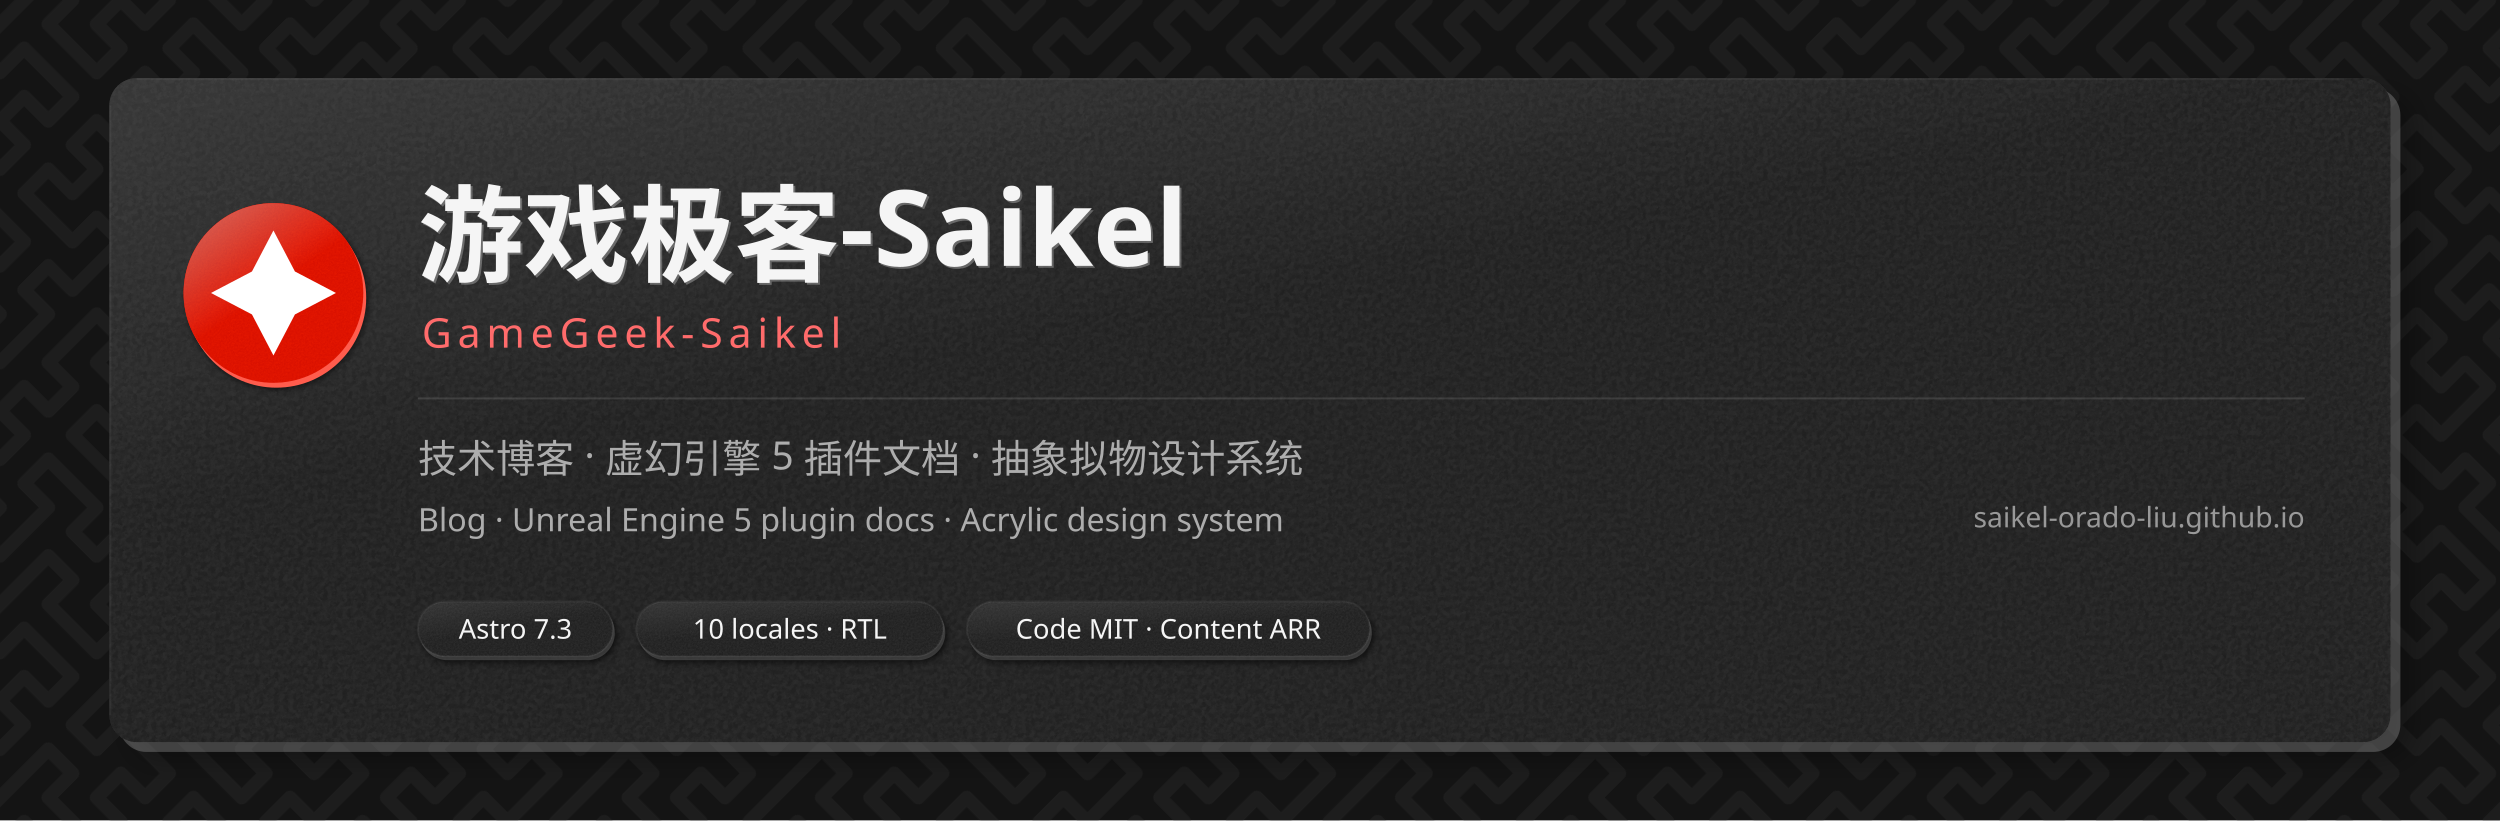
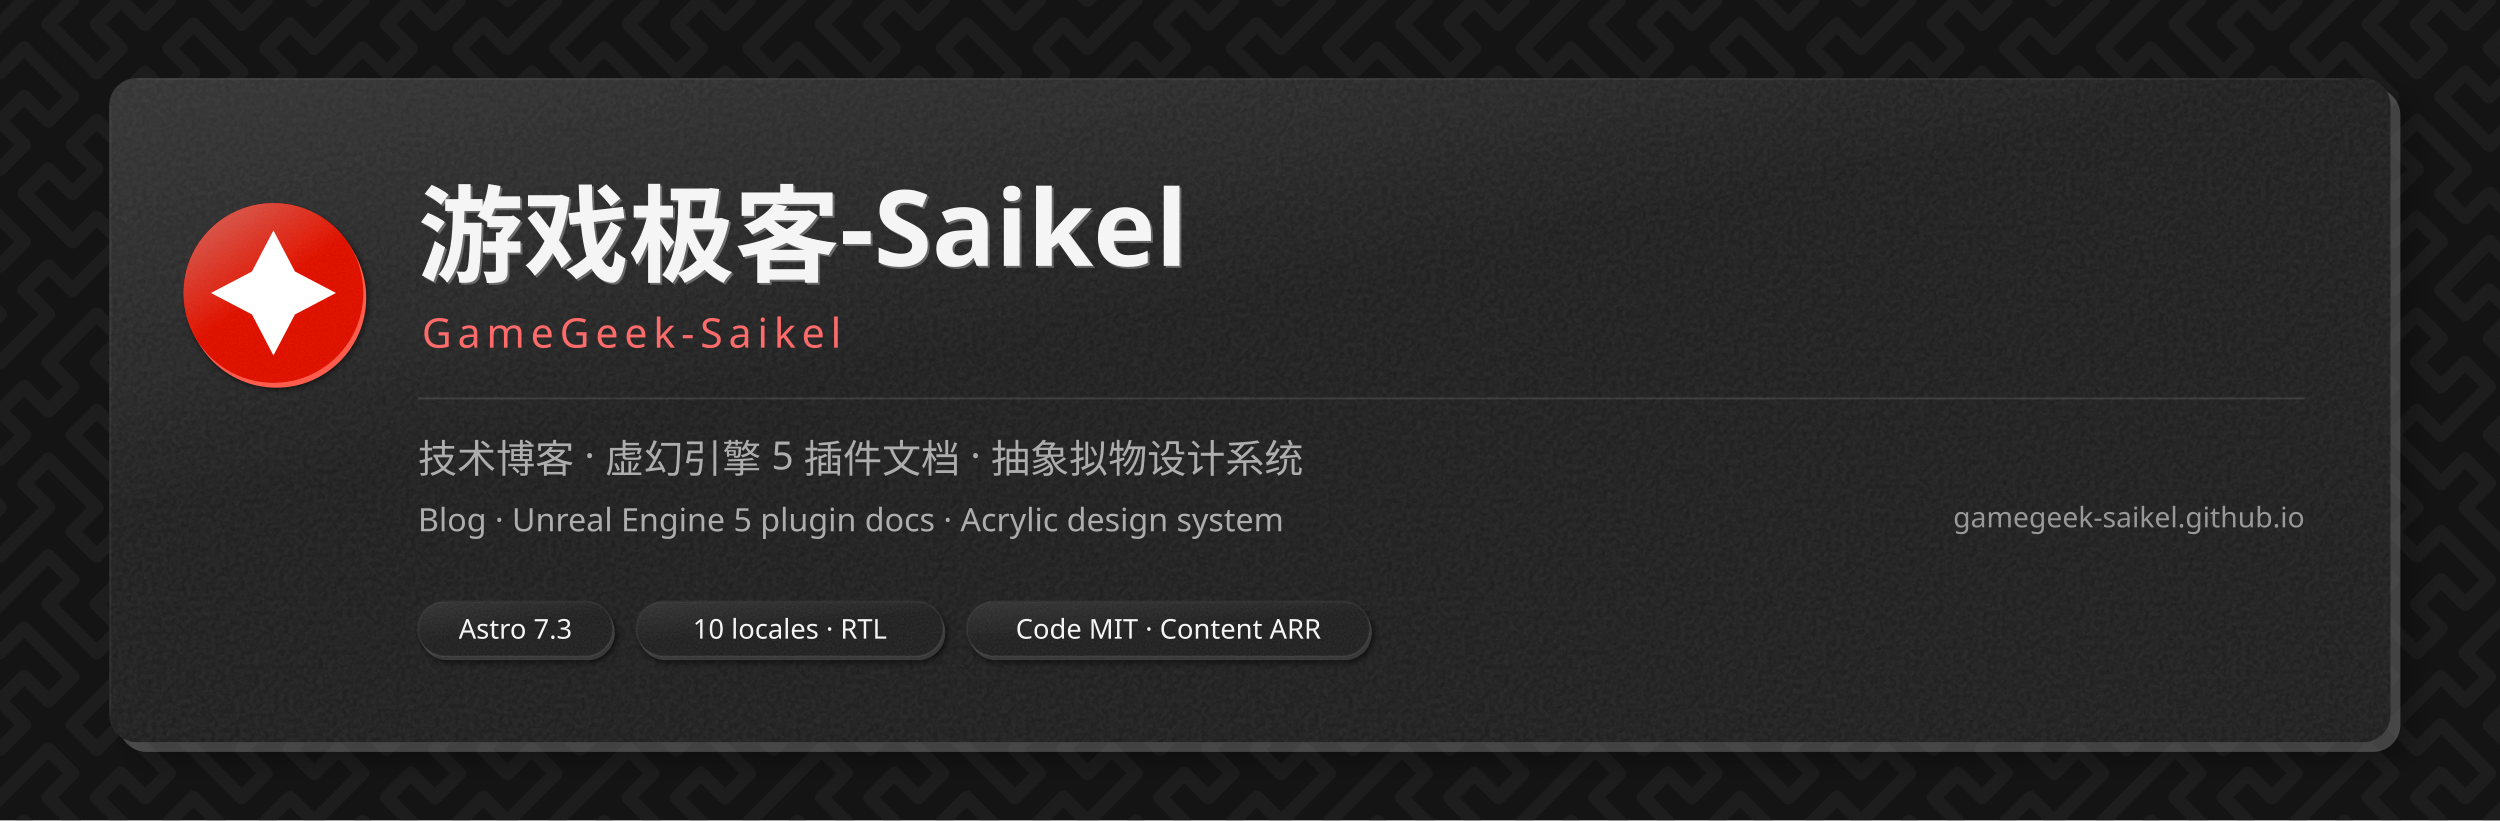
<svg xmlns="http://www.w3.org/2000/svg" width="1280" height="420" viewBox="0 0 1280 420" role="img" aria-label="GameGeek-Saikel — personal website, blog, UE5 plugin documentation and an acrylic design system">
  <defs>
    <pattern id="lattice" width="280" height="280" patternUnits="userSpaceOnUse" patternTransform="rotate(45)">
      <path d="M8.75,-12.25L8.75,8.75L8.75,26.25L26.25,26.25L26.25,8.75L43.75,8.75L61.25,8.75L61.25,26.25L43.75,26.25L43.75,43.75L61.25,43.75L61.25,61.25L43.75,61.25L26.25,61.25L26.25,43.75L8.75,43.75L8.75,61.25L8.75,78.75L26.25,78.75L26.25,96.25L8.75,96.25L8.75,113.75L8.75,131.25L26.25,131.25L26.25,113.75L43.75,113.75L43.75,131.25L61.25,131.25L61.25,113.75L61.25,96.25L43.75,96.25L43.75,78.75L61.25,78.75L78.75,78.75L96.25,78.75L96.25,96.25L78.75,96.25L78.75,113.75L78.75,131.25L96.25,131.25L96.25,113.75L113.75,113.75L113.75,131.25L131.25,131.25L131.25,113.75L131.25,96.25L113.75,96.25L113.75,78.75L131.25,78.75L131.25,61.25L131.25,43.75L113.75,43.75L113.75,61.25L96.25,61.25L78.75,61.25L78.75,43.75L96.25,43.75L96.25,26.25L78.75,26.25L78.75,8.75L96.25,8.75L113.75,8.75L113.75,26.25L131.25,26.25L131.25,8.75L148.75,8.75L166.25,8.75L166.25,26.25L148.75,26.25L148.75,43.75L148.75,61.25L166.25,61.25L166.25,43.75L183.75,43.75L183.75,61.25L201.25,61.25L201.25,43.75L201.25,26.25L183.75,26.25L183.75,8.75L201.25,8.75L218.75,8.75L218.75,26.25L236.25,26.25L236.25,8.75L253.75,8.75L271.25,8.75L271.25,26.25L253.75,26.25L253.75,43.75L271.25,43.75L271.25,61.25L253.75,61.25L236.25,61.25L236.25,43.75L218.75,43.75L218.75,61.25L218.75,78.75L218.75,96.25L236.25,96.25L236.25,78.75L253.75,78.75L271.25,78.75L271.25,96.25L253.75,96.25L253.75,113.75L271.25,113.75L271.25,131.25L253.75,131.25L236.25,131.25L236.25,113.75L218.75,113.75L218.75,131.25L201.25,131.25L183.75,131.25L183.75,113.75L201.25,113.75L201.25,96.25L201.25,78.75L183.75,78.75L183.75,96.25L166.25,96.25L166.25,78.75L148.75,78.75L148.75,96.25L148.75,113.75L166.25,113.75L166.25,131.25L148.75,131.25L148.75,148.75L166.25,148.75L166.25,166.25L148.75,166.25L148.75,183.75L148.75,201.25L166.25,201.25L166.25,183.75L183.75,183.75L183.75,201.25L201.25,201.25L201.25,183.75L201.25,166.25L183.75,166.25L183.75,148.75L201.25,148.75L218.75,148.75L218.75,166.25L236.25,166.25L236.25,148.75L253.75,148.75L271.25,148.75L271.25,166.25L253.75,166.25L253.75,183.75L271.25,183.75L271.25,201.25L253.75,201.25L236.25,201.25L236.25,183.75L218.75,183.75L218.75,201.25L218.75,218.75L218.75,236.25L236.25,236.25L236.25,218.75L253.75,218.75L271.25,218.75L271.25,236.25L253.75,236.25L253.75,253.75L271.25,253.75L271.25,271.25L253.75,271.25L236.25,271.25L236.25,253.75L218.75,253.75L218.75,271.25L201.25,271.25L183.75,271.25L183.75,253.75L201.25,253.75L201.25,236.25L201.25,218.75L183.75,218.75L183.75,236.25L166.25,236.25L166.25,218.75L148.75,218.75L148.75,236.25L148.75,253.75L166.25,253.75L166.25,271.25L148.75,271.25L131.25,271.25L131.25,253.75L113.75,253.75L113.75,271.25L96.25,271.25L78.75,271.25L78.75,253.75L96.25,253.75L96.25,236.25L78.75,236.25L78.75,218.75L96.25,218.75L113.75,218.75L113.75,236.25L131.25,236.25L131.25,218.75L131.25,201.25L113.75,201.25L113.75,183.75L131.25,183.75L131.25,166.25L131.25,148.75L113.75,148.75L113.75,166.25L96.25,166.25L96.25,148.75L78.75,148.75L78.75,166.25L78.75,183.75L96.25,183.75L96.25,201.25L78.75,201.25L61.25,201.25L43.75,201.25L43.75,183.75L61.25,183.75L61.25,166.25L61.25,148.75L43.75,148.75L43.75,166.25L26.25,166.25L26.25,148.75L8.75,148.75L8.75,166.25L8.75,183.75L26.25,183.75L26.25,201.25L8.75,201.25L8.75,218.75L8.75,236.25L26.25,236.25L26.25,218.75L43.75,218.75L61.25,218.75L61.25,236.25L43.75,236.25L43.75,253.75L61.25,253.75L61.25,271.25L43.75,271.25L26.25,271.25L26.25,253.75L8.75,253.75L8.75,271.25L8.75,292.25" fill="none" stroke="#242424" stroke-width="7" stroke-linecap="round" stroke-linejoin="round" opacity="0.55" />
    </pattern>
    <filter id="plateSoft" x="-15%" y="-30%" width="130%" height="180%">
      <feDropShadow dx="11" dy="9" stdDeviation="7" flood-color="#000000" flood-opacity="0.30" />
    </filter>
    <filter id="tagSoft" x="-30%" y="-40%" width="170%" height="200%">
      <feDropShadow dx="2" dy="3" stdDeviation="2" flood-color="#000000" flood-opacity="0.67" />
    </filter>
    <filter id="grainPlate" x="0" y="0" width="100%" height="100%" color-interpolation-filters="sRGB">
      <feTurbulence type="fractalNoise" baseFrequency="0.40" numOctaves="3" stitchTiles="stitch" />
      <feColorMatrix type="matrix" values="0.333 0.333 0.333 0 0  0.333 0.333 0.333 0 0  0.333 0.333 0.333 0 0  0 0 0 1 0" />
      <feComponentTransfer>
        <feFuncR type="linear" slope="6" intercept="-2.5" />
        <feFuncG type="linear" slope="6" intercept="-2.5" />
        <feFuncB type="linear" slope="6" intercept="-2.5" />
      </feComponentTransfer>
    </filter>
    <filter id="grainFine" x="0" y="0" width="100%" height="100%" color-interpolation-filters="sRGB">
      <feTurbulence type="fractalNoise" baseFrequency="1.0" numOctaves="3" stitchTiles="stitch" />
      <feColorMatrix type="matrix" values="0.333 0.333 0.333 0 0  0.333 0.333 0.333 0 0  0.333 0.333 0.333 0 0  0 0 0 1 0" />
      <feComponentTransfer>
        <feFuncR type="linear" slope="5" intercept="-2" />
        <feFuncG type="linear" slope="5" intercept="-2" />
        <feFuncB type="linear" slope="5" intercept="-2" />
      </feComponentTransfer>
    </filter>
    <linearGradient id="sheen" x1="0" y1="0" x2="0.68" y2="1">
      <stop offset="0" stop-color="#F5F5F5" stop-opacity="0.12" />
      <stop offset="0.45" stop-color="#F5F5F5" stop-opacity="0" />
    </linearGradient>
    <linearGradient id="tagSheen" x1="0" y1="0" x2="0.6" y2="1">
      <stop offset="0" stop-color="#FFFFFF" stop-opacity="0.40" />
      <stop offset="0.55" stop-color="#FFFFFF" stop-opacity="0" />
    </linearGradient>
    <linearGradient id="insetPlate" x1="0" y1="0" x2="0.55" y2="0.75">
      <stop offset="0" stop-color="#000000" stop-opacity="0.14" />
      <stop offset="0.4" stop-color="#000000" stop-opacity="0" />
    </linearGradient>
    <linearGradient id="tagInset" x1="0" y1="0" x2="0.7" y2="0.9">
      <stop offset="0" stop-color="#000000" stop-opacity="0.15" />
      <stop offset="0.5" stop-color="#000000" stop-opacity="0" />
    </linearGradient>
    <linearGradient id="accentSheen" x1="0" y1="0" x2="0.7" y2="1">
      <stop offset="0" stop-color="#FFFFFF" stop-opacity="0.40" />
      <stop offset="0.55" stop-color="#FFFFFF" stop-opacity="0" />
    </linearGradient>
    <clipPath id="clipPlate">
      <rect x="56" y="40" width="1168" height="340" rx="14" />
    </clipPath>
    <clipPath id="clipMark">
      <circle cx="140" cy="150" r="46" />
    </clipPath>
  </defs>
  <rect width="1280" height="420" fill="#141414" />
  <rect width="1280" height="420" fill="url(#lattice)" />
  <rect x="56" y="40" width="1168" height="340" rx="14" fill="#262626" filter="url(#plateSoft)" />
  <rect x="61" y="45" width="1168" height="340" rx="14" fill="rgba(245,245,245,0.22)" />
  <rect x="56" y="40" width="1168" height="340" rx="14" fill="#262626" />
  <g clip-path="url(#clipPlate)">
    <rect x="56" y="40" width="1168" height="340" filter="url(#grainPlate)" opacity="0.20" style="mix-blend-mode:overlay" />
    <rect x="56" y="40" width="1168" height="340" fill="url(#insetPlate)" />
    <rect x="56" y="40" width="1168" height="340" fill="url(#sheen)" />
  </g>
  <path d="M70 40.5 H1200 M56.5 54 V366" stroke="rgba(245,245,245,0.05)" stroke-width="1" fill="none" />
  <circle cx="140" cy="150" r="46" fill="#DE1300" filter="url(#tagSoft)" />
  <circle cx="141.5" cy="152.5" r="46" fill="#FF5C4D" />
  <circle cx="140" cy="150" r="46" fill="#DE1300" />
  <g clip-path="url(#clipMark)">
    <circle cx="140" cy="150" r="46" filter="url(#grainFine)" opacity="0.22" style="mix-blend-mode:overlay" />
    <circle cx="140" cy="150" r="46" fill="url(#tagInset)" />
    <circle cx="140" cy="150" r="46" fill="url(#accentSheen)" />
  </g>
  <path d="M140 118 L151 139 L172 150 L151 161 L140 182 L129 161 L108 150 L129 139 Z" fill="#FFFFFF" />
  <text x="215" y="141" font-size="54" font-weight="700" fill="rgba(245,245,245,0.30)" font-family="'MiSans','PingFang SC','Microsoft YaHei',system-ui,sans-serif">游戏极客-Saikel</text>
  <text x="214" y="140" font-size="54" font-weight="700" fill="#F5F5F5" font-family="'MiSans','PingFang SC','Microsoft YaHei',system-ui,sans-serif">游戏极客-Saikel</text>
  <text x="216" y="178" font-size="21" fill="#FF6B6B" letter-spacing="3" font-family="'Segoe UI',system-ui,sans-serif">GameGeek-Saikel</text>
  <line x1="214" y1="204" x2="1180" y2="204" stroke="rgba(245,245,245,0.12)" stroke-width="1" />
  <text x="214" y="242" font-size="20" fill="#ADADAD" font-family="'MiSans','PingFang SC','Microsoft YaHei',system-ui,sans-serif">技术博客 · 虚幻引擎 5 插件文档 · 抽象拟物设计系统</text>
  <text x="214" y="272" font-size="16.5" fill="#ADADAD" font-family="'Segoe UI',system-ui,sans-serif">Blog · Unreal Engine 5 plugin docs · Acrylic design system</text>
-   <text x="1180" y="270" font-size="14.5" fill="rgba(173,173,173,0.85)" text-anchor="end" font-family="'Segoe UI',system-ui,sans-serif">saikel-orado-liu.github.io</text>
+   <text x="1180" y="270" font-size="14.5" fill="rgba(173,173,173,0.85)" text-anchor="end" font-family="'Segoe UI',system-ui,sans-serif">gamegeek-saikel.github.io</text>
  <g>
    <rect x="214.0" y="308" width="99.8" height="28" rx="14" fill="#262626" filter="url(#tagSoft)" />
    <rect x="215.0" y="310.0" width="99.8" height="28" rx="14" fill="rgba(245,245,245,0.18)" />
    <rect x="214.0" y="308" width="99.8" height="28" rx="14" fill="#262626" stroke="rgba(245,245,245,0.06)" stroke-width="1" />
    <g clip-path="url(#clipTag214308)">
      <rect x="214.0" y="308" width="99.8" height="28" filter="url(#grainFine)" opacity="0.20" style="mix-blend-mode:overlay" />
      <rect x="214.0" y="308" width="99.8" height="28" fill="url(#tagInset)" />
      <rect x="214.0" y="308" width="99.8" height="28" fill="url(#tagSheen)" opacity="0.28" />
    </g>
    <text x="263.9" y="327" font-size="14" font-weight="500" text-anchor="middle" fill="#F5F5F5" font-family="'MiSans','PingFang SC','Microsoft YaHei','Segoe UI',system-ui,sans-serif">Astro 7.3</text>
  </g>
  <clipPath id="clipTag214308">
    <rect x="214.0" y="308" width="99.8" height="28" rx="14" />
  </clipPath>
  <g>
    <rect x="325.8" y="308" width="157.2" height="28" rx="14" fill="#262626" filter="url(#tagSoft)" />
    <rect x="326.8" y="310.0" width="157.2" height="28" rx="14" fill="rgba(245,245,245,0.18)" />
    <rect x="325.8" y="308" width="157.2" height="28" rx="14" fill="#262626" stroke="rgba(245,245,245,0.06)" stroke-width="1" />
    <g clip-path="url(#clipTag325.8308)">
      <rect x="325.8" y="308" width="157.2" height="28" filter="url(#grainFine)" opacity="0.20" style="mix-blend-mode:overlay" />
      <rect x="325.8" y="308" width="157.2" height="28" fill="url(#tagInset)" />
      <rect x="325.8" y="308" width="157.2" height="28" fill="url(#tagSheen)" opacity="0.28" />
    </g>
    <text x="404.4" y="327" font-size="14" font-weight="500" text-anchor="middle" fill="#F5F5F5" font-family="'MiSans','PingFang SC','Microsoft YaHei','Segoe UI',system-ui,sans-serif">10 locales · RTL</text>
  </g>
  <clipPath id="clipTag325.8308">
    <rect x="325.8" y="308" width="157.2" height="28" rx="14" />
  </clipPath>
  <g>
    <rect x="495.0" y="308" width="206.4" height="28" rx="14" fill="#262626" filter="url(#tagSoft)" />
    <rect x="496.0" y="310.0" width="206.4" height="28" rx="14" fill="rgba(245,245,245,0.18)" />
    <rect x="495.0" y="308" width="206.4" height="28" rx="14" fill="#262626" stroke="rgba(245,245,245,0.06)" stroke-width="1" />
    <g clip-path="url(#clipTag495308)">
      <rect x="495.0" y="308" width="206.4" height="28" filter="url(#grainFine)" opacity="0.20" style="mix-blend-mode:overlay" />
      <rect x="495.0" y="308" width="206.4" height="28" fill="url(#tagInset)" />
      <rect x="495.0" y="308" width="206.4" height="28" fill="url(#tagSheen)" opacity="0.28" />
    </g>
    <text x="598.2" y="327" font-size="14" font-weight="500" text-anchor="middle" fill="#F5F5F5" font-family="'MiSans','PingFang SC','Microsoft YaHei','Segoe UI',system-ui,sans-serif">Code MIT · Content ARR</text>
  </g>
  <clipPath id="clipTag495308">
    <rect x="495.0" y="308" width="206.4" height="28" rx="14" />
  </clipPath>
</svg>
